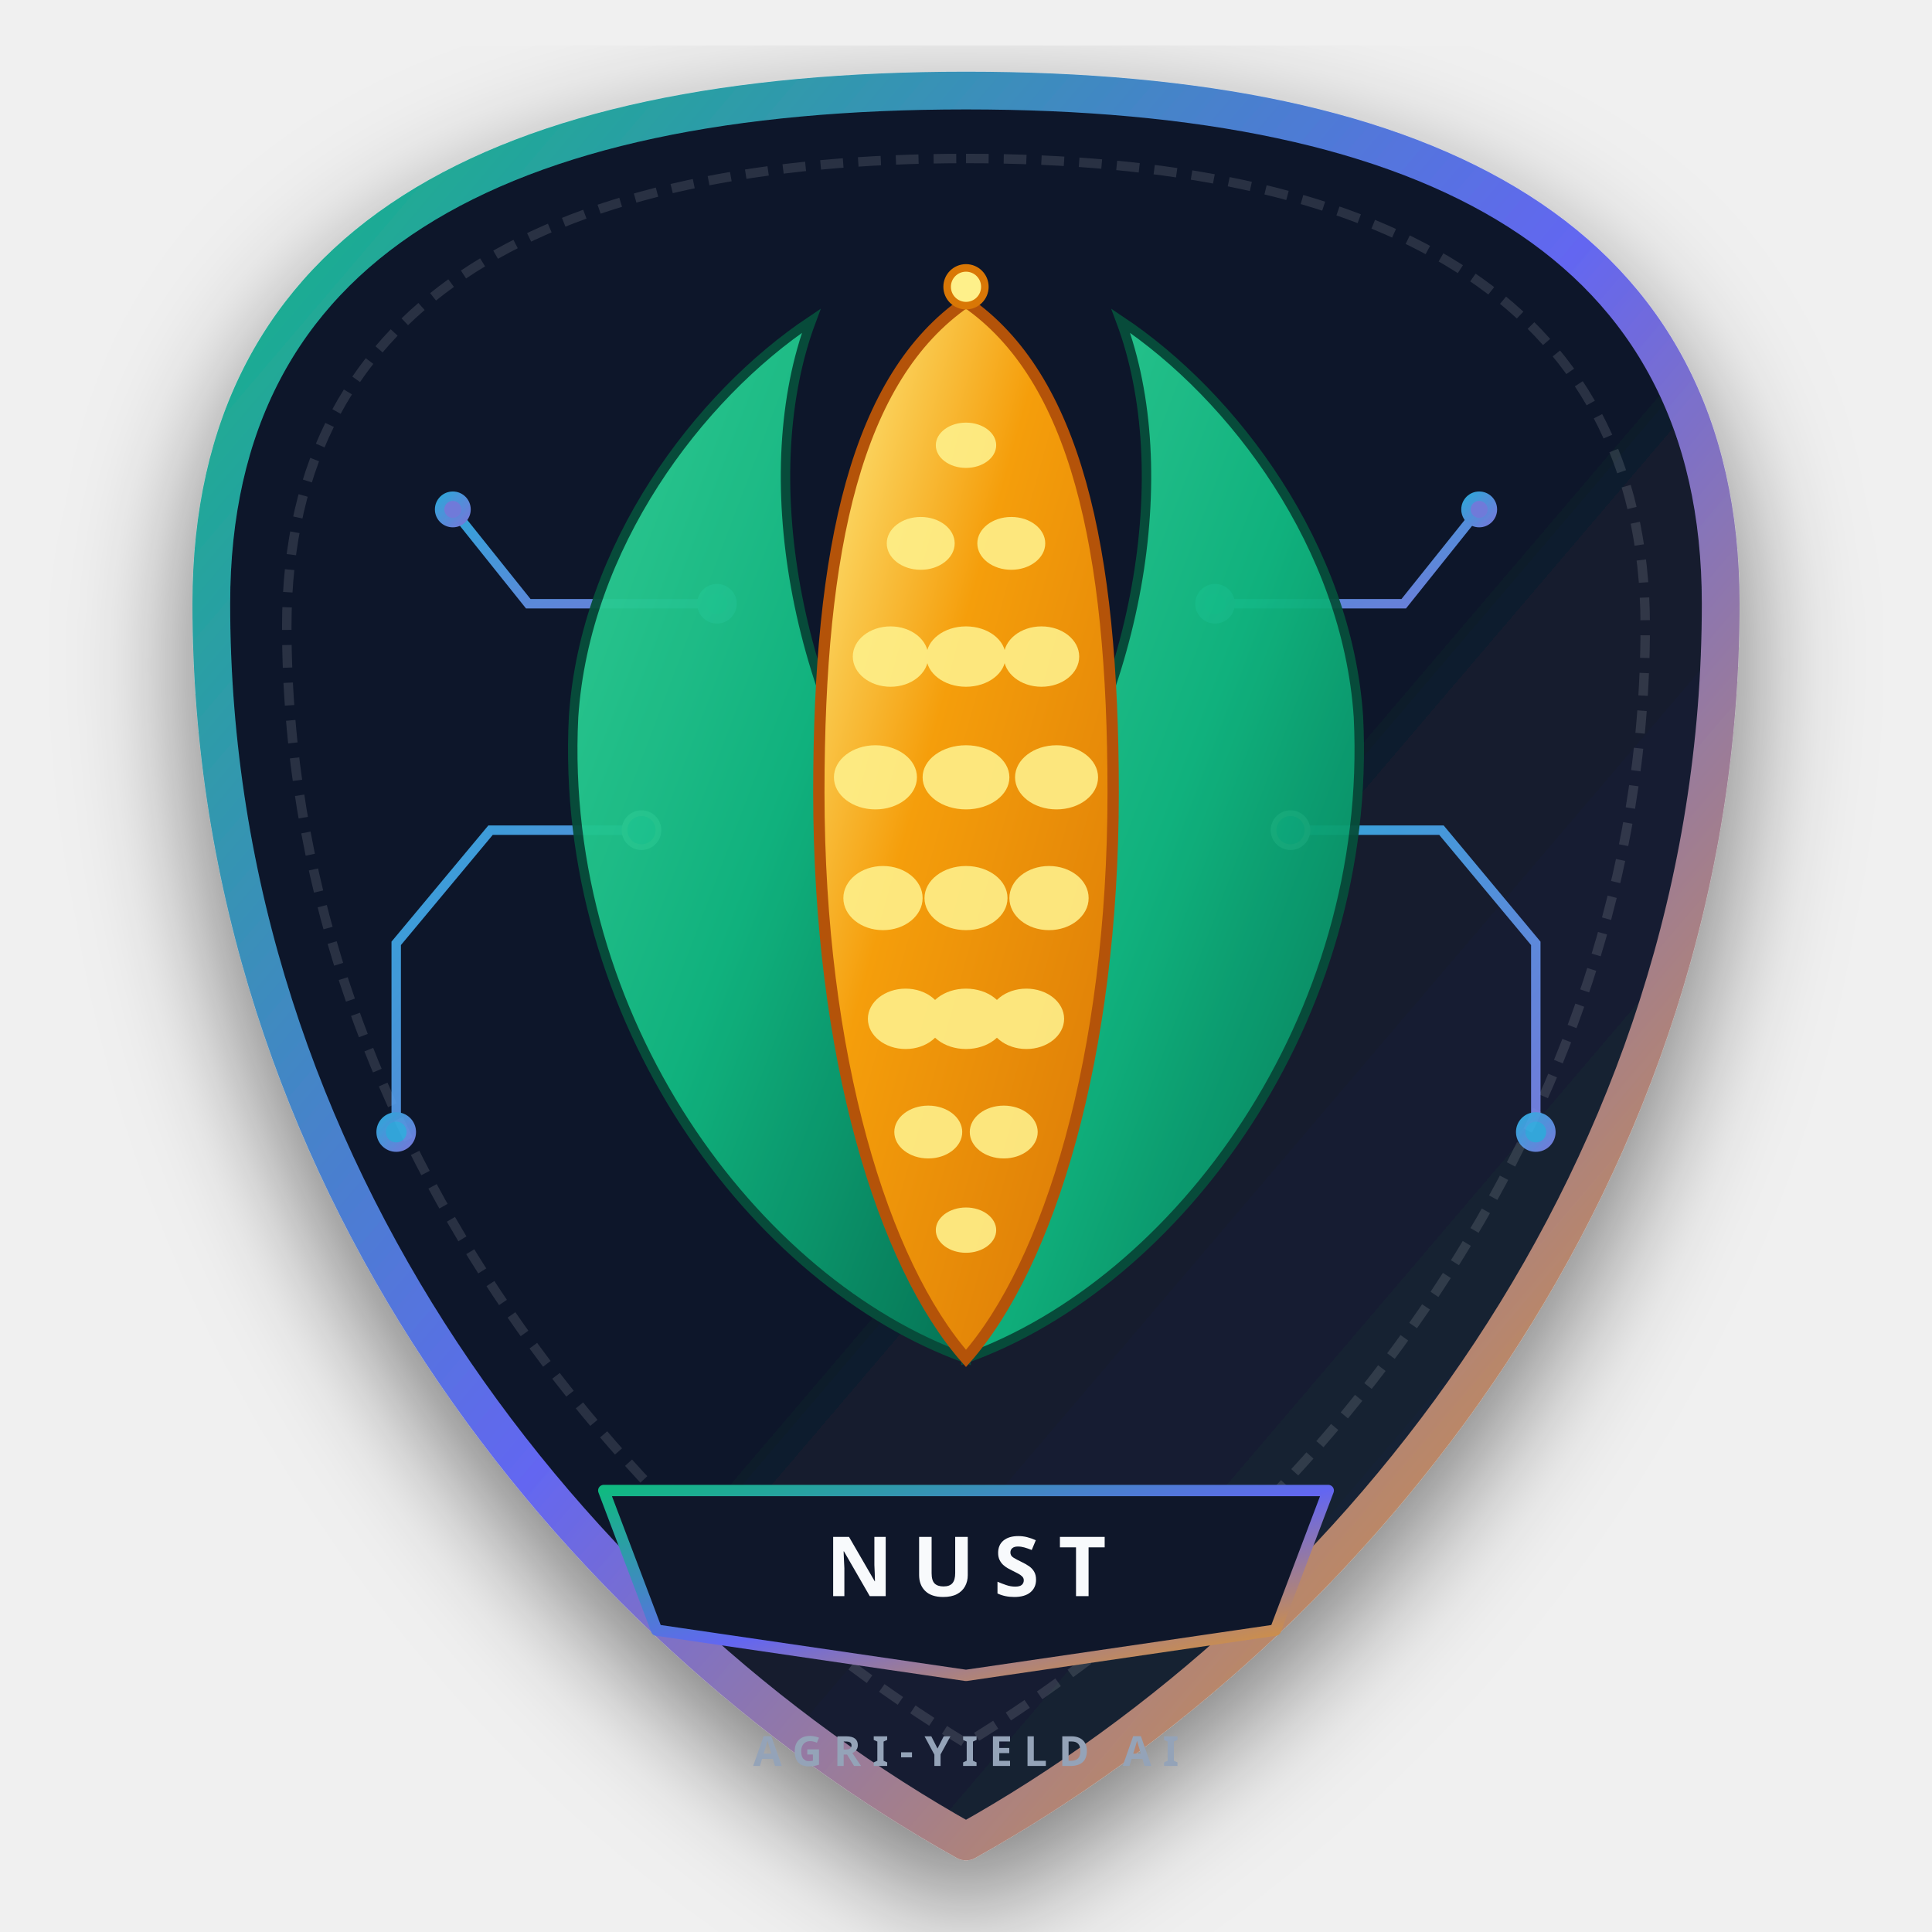
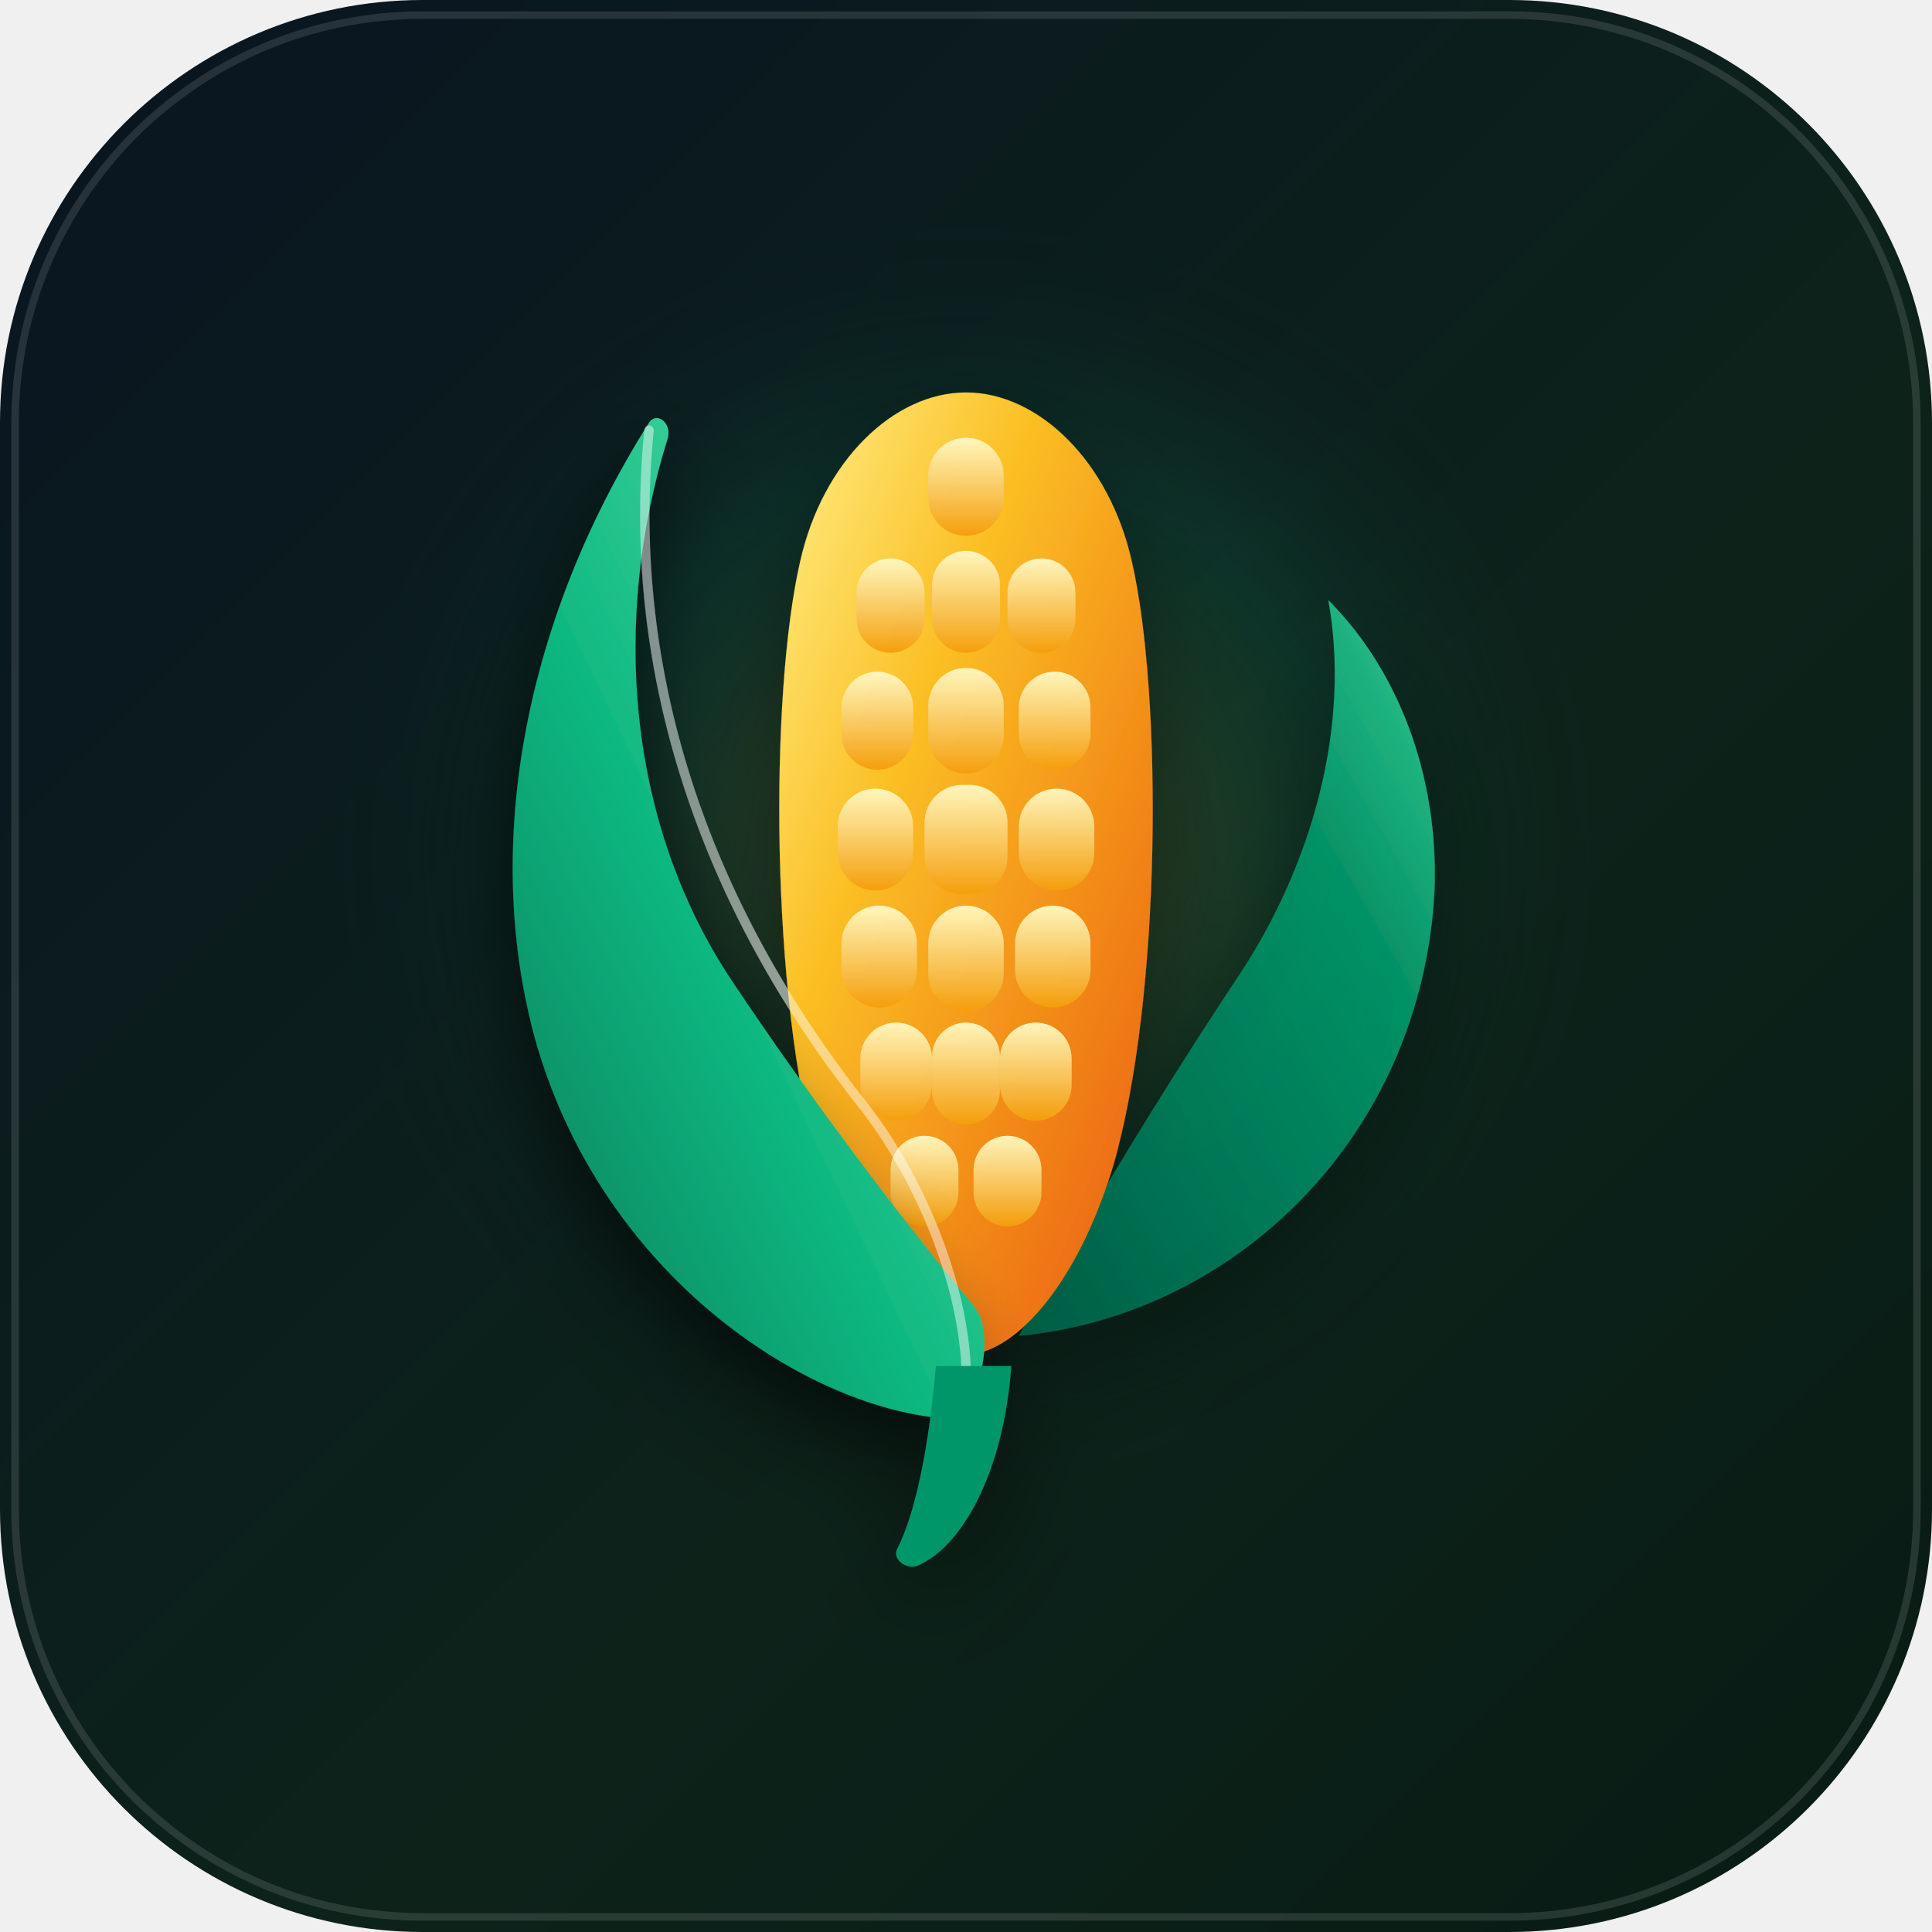
<svg xmlns="http://www.w3.org/2000/svg" viewBox="0 0 512 512" width="100%" height="100%">
  <defs>
-     <linearGradient id="shieldBg" x1="0%" y1="0%" x2="100%" y2="100%">
-       <stop offset="0%" stop-color="#0b1329" />
-       <stop offset="50%" stop-color="#0f172a" />
-       <stop offset="100%" stop-color="#1e293b" />
-     </linearGradient>
-     <linearGradient id="rimGlow" x1="0%" y1="0%" x2="100%" y2="100%">
-       <stop offset="0%" stop-color="#10b981" />
-       <stop offset="50%" stop-color="#6366f1" />
-       <stop offset="100%" stop-color="#f59e0b" />
+     <linearGradient id="bgGrad" x1="0%" y1="0%" x2="100%" y2="100%">
+       <stop offset="0%" stop-color="#091421" />
+       <stop offset="60%" stop-color="#0d231a" />
+       <stop offset="100%" stop-color="#081b14" />
    </linearGradient>
    <linearGradient id="maizeGold" x1="0%" y1="0%" x2="100%" y2="100%">
      <stop offset="0%" stop-color="#fef08a" />
-       <stop offset="40%" stop-color="#f59e0b" />
-       <stop offset="100%" stop-color="#d97706" />
+       <stop offset="35%" stop-color="#fbbf24" />
+       <stop offset="100%" stop-color="#ea580c" />
    </linearGradient>
-     <linearGradient id="leafGreen" x1="0%" y1="0%" x2="100%" y2="100%">
-       <stop offset="0%" stop-color="#34d399" />
-       <stop offset="50%" stop-color="#10b981" />
-       <stop offset="100%" stop-color="#047857" />
+     <linearGradient id="kernelGlow" x1="0%" y1="0%" x2="0%" y2="100%">
+       <stop offset="0%" stop-color="#fef9c3" />
+       <stop offset="100%" stop-color="#f59e0b" />
    </linearGradient>
-     <linearGradient id="dataCyan" x1="0%" y1="0%" x2="100%" y2="100%">
-       <stop offset="0%" stop-color="#38bdf8" />
-       <stop offset="100%" stop-color="#818cf8" />
+     <linearGradient id="leafPrimary" x1="0%" y1="100%" x2="100%" y2="0%">
+       <stop offset="0%" stop-color="#047857" />
+       <stop offset="45%" stop-color="#10b981" />
+       <stop offset="100%" stop-color="#6ee7b7" />
    </linearGradient>
-     <filter id="academicShadow" x="-20%" y="-20%" width="140%" height="140%">
-       <feDropShadow dx="0" dy="12" stdDeviation="16" flood-color="#000000" flood-opacity="0.5" />
+     <linearGradient id="leafSecondary" x1="0%" y1="100%" x2="100%" y2="0%">
+       <stop offset="0%" stop-color="#065f46" />
+       <stop offset="70%" stop-color="#059669" />
+       <stop offset="100%" stop-color="#34d399" />
+     </linearGradient>
+     <radialGradient id="sunGlow" cx="50%" cy="45%" r="45%">
+       <stop offset="0%" stop-color="#fbbf24" stop-opacity="0.25" />
+       <stop offset="60%" stop-color="#10b981" stop-opacity="0.12" />
+       <stop offset="100%" stop-color="#091421" stop-opacity="0" />
+     </radialGradient>
+     <filter id="softShadow" x="-20%" y="-20%" width="140%" height="140%">
+       <feDropShadow dx="0" dy="10" stdDeviation="14" flood-color="#000000" flood-opacity="0.45" />
+     </filter>
+     <filter id="leafShadow" x="-20%" y="-20%" width="140%" height="140%">
+       <feDropShadow dx="-2" dy="6" stdDeviation="8" flood-color="#000000" flood-opacity="0.35" />
    </filter>
  </defs>
-   <path d="M 256,24             C 380,24 456,64 456,160             C 456,310 360,430 256,488             C 152,430 56,310 56,160             C 56,64 132,24 256,24 Z" fill="url(#shieldBg)" stroke="url(#rimGlow)" stroke-width="10" stroke-linejoin="round" filter="url(#academicShadow)" />
-   <path d="M 256,42             C 364,42 436,78 436,166             C 436,298 348,406 256,462             C 164,406 76,298 76,166             C 76,78 148,42 256,42 Z" fill="none" stroke="rgba(255, 255, 255, 0.12)" stroke-width="2.5" stroke-dasharray="6,4" />
-   <g stroke="url(#dataCyan)" stroke-width="2.5" fill="none" opacity="0.85">
-     <path d="M 170,220 L 130,220 L 105,250 L 105,300" />
-     <circle cx="170" cy="220" r="4.5" fill="#38bdf8" stroke="#ffffff" stroke-width="1.5" />
-     <circle cx="105" cy="300" r="4" fill="#38bdf8" />
-     <path d="M 190,160 L 140,160 L 120,135" />
-     <circle cx="190" cy="160" r="4" fill="#38bdf8" />
-     <circle cx="120" cy="135" r="3.5" fill="#818cf8" />
-     <path d="M 342,220 L 382,220 L 407,250 L 407,300" />
-     <circle cx="342" cy="220" r="4.5" fill="#38bdf8" stroke="#ffffff" stroke-width="1.5" />
-     <circle cx="407" cy="300" r="4" fill="#38bdf8" />
-     <path d="M 322,160 L 372,160 L 392,135" />
-     <circle cx="322" cy="160" r="4" fill="#38bdf8" />
-     <circle cx="392" cy="135" r="3.5" fill="#818cf8" />
+   <rect width="512" height="512" rx="112" fill="url(#bgGrad)" />
+   <rect width="504" height="504" x="4" y="4" rx="108" fill="none" stroke="rgba(255, 255, 255, 0.12)" stroke-width="2" />
+   <circle cx="256" cy="245" r="190" fill="url(#sunGlow)" />
+   <g filter="url(#softShadow)" transform="translate(0, -6)">
+     <path d="M 270,360               C 325,355 375,310 380,245               C 382,215 372,185 352,165               C 358,198 348,235 328,265               C 310,292 288,328 270,360 Z" fill="url(#leafSecondary)" opacity="0.95" />
+     <path d="M 256,110               C 275,110 294,128 300,155               C 308,190 308,270 295,315               C 285,348 268,365 256,365               C 244,365 227,348 217,315               C 204,270 204,190 212,155               C 218,128 237,110 256,110 Z" fill="url(#maizeGold)" />
+     <g fill="url(#kernelGlow)" opacity="0.95">
+       <rect x="246" y="122" width="20" height="26" rx="10" />
+       <rect x="227" y="154" width="18" height="25" rx="9" />
+       <rect x="247" y="152" width="18" height="27" rx="9" />
+       <rect x="267" y="154" width="18" height="25" rx="9" />
+       <rect x="223" y="184" width="19" height="26" rx="9.5" />
+       <rect x="246" y="183" width="20" height="28" rx="10" />
+       <rect x="270" y="184" width="19" height="26" rx="9.5" />
+       <rect x="222" y="215" width="20" height="27" rx="10" />
+       <rect x="245" y="214" width="22" height="29" rx="10" />
+       <rect x="270" y="215" width="20" height="27" rx="10" />
+       <rect x="223" y="246" width="20" height="27" rx="10" />
+       <rect x="246" y="246" width="20" height="28" rx="10" />
+       <rect x="269" y="246" width="20" height="27" rx="10" />
+       <rect x="228" y="277" width="19" height="26" rx="9.5" />
+       <rect x="247" y="277" width="18" height="27" rx="9" />
+       <rect x="265" y="277" width="19" height="26" rx="9.5" />
+       <rect x="236" y="307" width="18" height="24" rx="9" />
+       <rect x="258" y="307" width="18" height="24" rx="9" />
+     </g>
+     <path d="M 252,382               C 215,380 160,345 142,282               C 128,232 138,172 172,118               C 174,115 178,118 177,122               C 162,170 166,224 194,266               C 214,296 238,328 258,352               C 264,359 260,378 252,382 Z" fill="url(#leafPrimary)" filter="url(#leafShadow)" />
+     <path d="M 172,120               C 166,180 184,242 228,298               C 244,318 255,346 256,368" fill="none" stroke="rgba(255, 255, 255, 0.45)" stroke-width="2.5" stroke-linecap="round" />
+     <path d="M 248,368               C 246,392 242,408 238,416               C 236,419 240,422 243,421               C 255,416 266,396 268,368 Z" fill="#059669" />
  </g>
-   <path d="M 256,360             C 200,340 148,270 152,190             C 155,145 185,105 215,85             C 200,125 210,185 242,230             C 250,242 254,260 256,360 Z" fill="url(#leafGreen)" stroke="#064e3b" stroke-width="2.5" opacity="0.95" />
-   <path d="M 256,360             C 312,340 364,270 360,190             C 357,145 327,105 297,85             C 312,125 302,185 270,230             C 262,242 258,260 256,360 Z" fill="url(#leafGreen)" stroke="#064e3b" stroke-width="2.5" opacity="0.95" />
-   <path d="M 256,80             C 285,100 295,145 295,210             C 295,280 278,335 256,360             C 234,335 217,280 217,210             C 217,145 227,100 256,80 Z" fill="url(#maizeGold)" stroke="#b45309" stroke-width="3" />
-   <g fill="#fef08a" opacity="0.9">
-     <ellipse cx="256" cy="118" rx="8" ry="6" />
-     <ellipse cx="244" cy="144" rx="9" ry="7" />
-     <ellipse cx="268" cy="144" rx="9" ry="7" />
-     <ellipse cx="236" cy="174" rx="10" ry="8" />
-     <ellipse cx="256" cy="174" rx="10.5" ry="8" />
-     <ellipse cx="276" cy="174" rx="10" ry="8" />
-     <ellipse cx="232" cy="206" rx="11" ry="8.5" />
-     <ellipse cx="256" cy="206" rx="11.5" ry="8.5" />
-     <ellipse cx="280" cy="206" rx="11" ry="8.5" />
-     <ellipse cx="234" cy="238" rx="10.5" ry="8.5" />
-     <ellipse cx="256" cy="238" rx="11" ry="8.5" />
-     <ellipse cx="278" cy="238" rx="10.5" ry="8.5" />
-     <ellipse cx="240" cy="270" rx="10" ry="8" />
-     <ellipse cx="256" cy="270" rx="10.5" ry="8" />
-     <ellipse cx="272" cy="270" rx="10" ry="8" />
-     <ellipse cx="246" cy="300" rx="9" ry="7" />
-     <ellipse cx="266" cy="300" rx="9" ry="7" />
-     <ellipse cx="256" cy="326" rx="8" ry="6" />
-   </g>
-   <circle cx="256" cy="76" r="5" fill="#fef08a" stroke="#d97706" stroke-width="2" />
-   <path d="M 160,395             L 352,395             L 338,432             L 256,444             L 174,432 Z" fill="#0f172a" stroke="url(#rimGlow)" stroke-width="3" stroke-linejoin="round" />
-   <text x="256" y="423" font-family="'Space Grotesk', 'Outfit', sans-serif" font-size="22" font-weight="800" letter-spacing="5" fill="#f8fafc" text-anchor="middle">
-     NUST
-   </text>
-   <text x="256" y="468" font-family="'Outfit', sans-serif" font-size="11" font-weight="700" letter-spacing="3" fill="#94a3b8" text-anchor="middle">
-     AGRI-YIELD AI
-   </text>
</svg>
